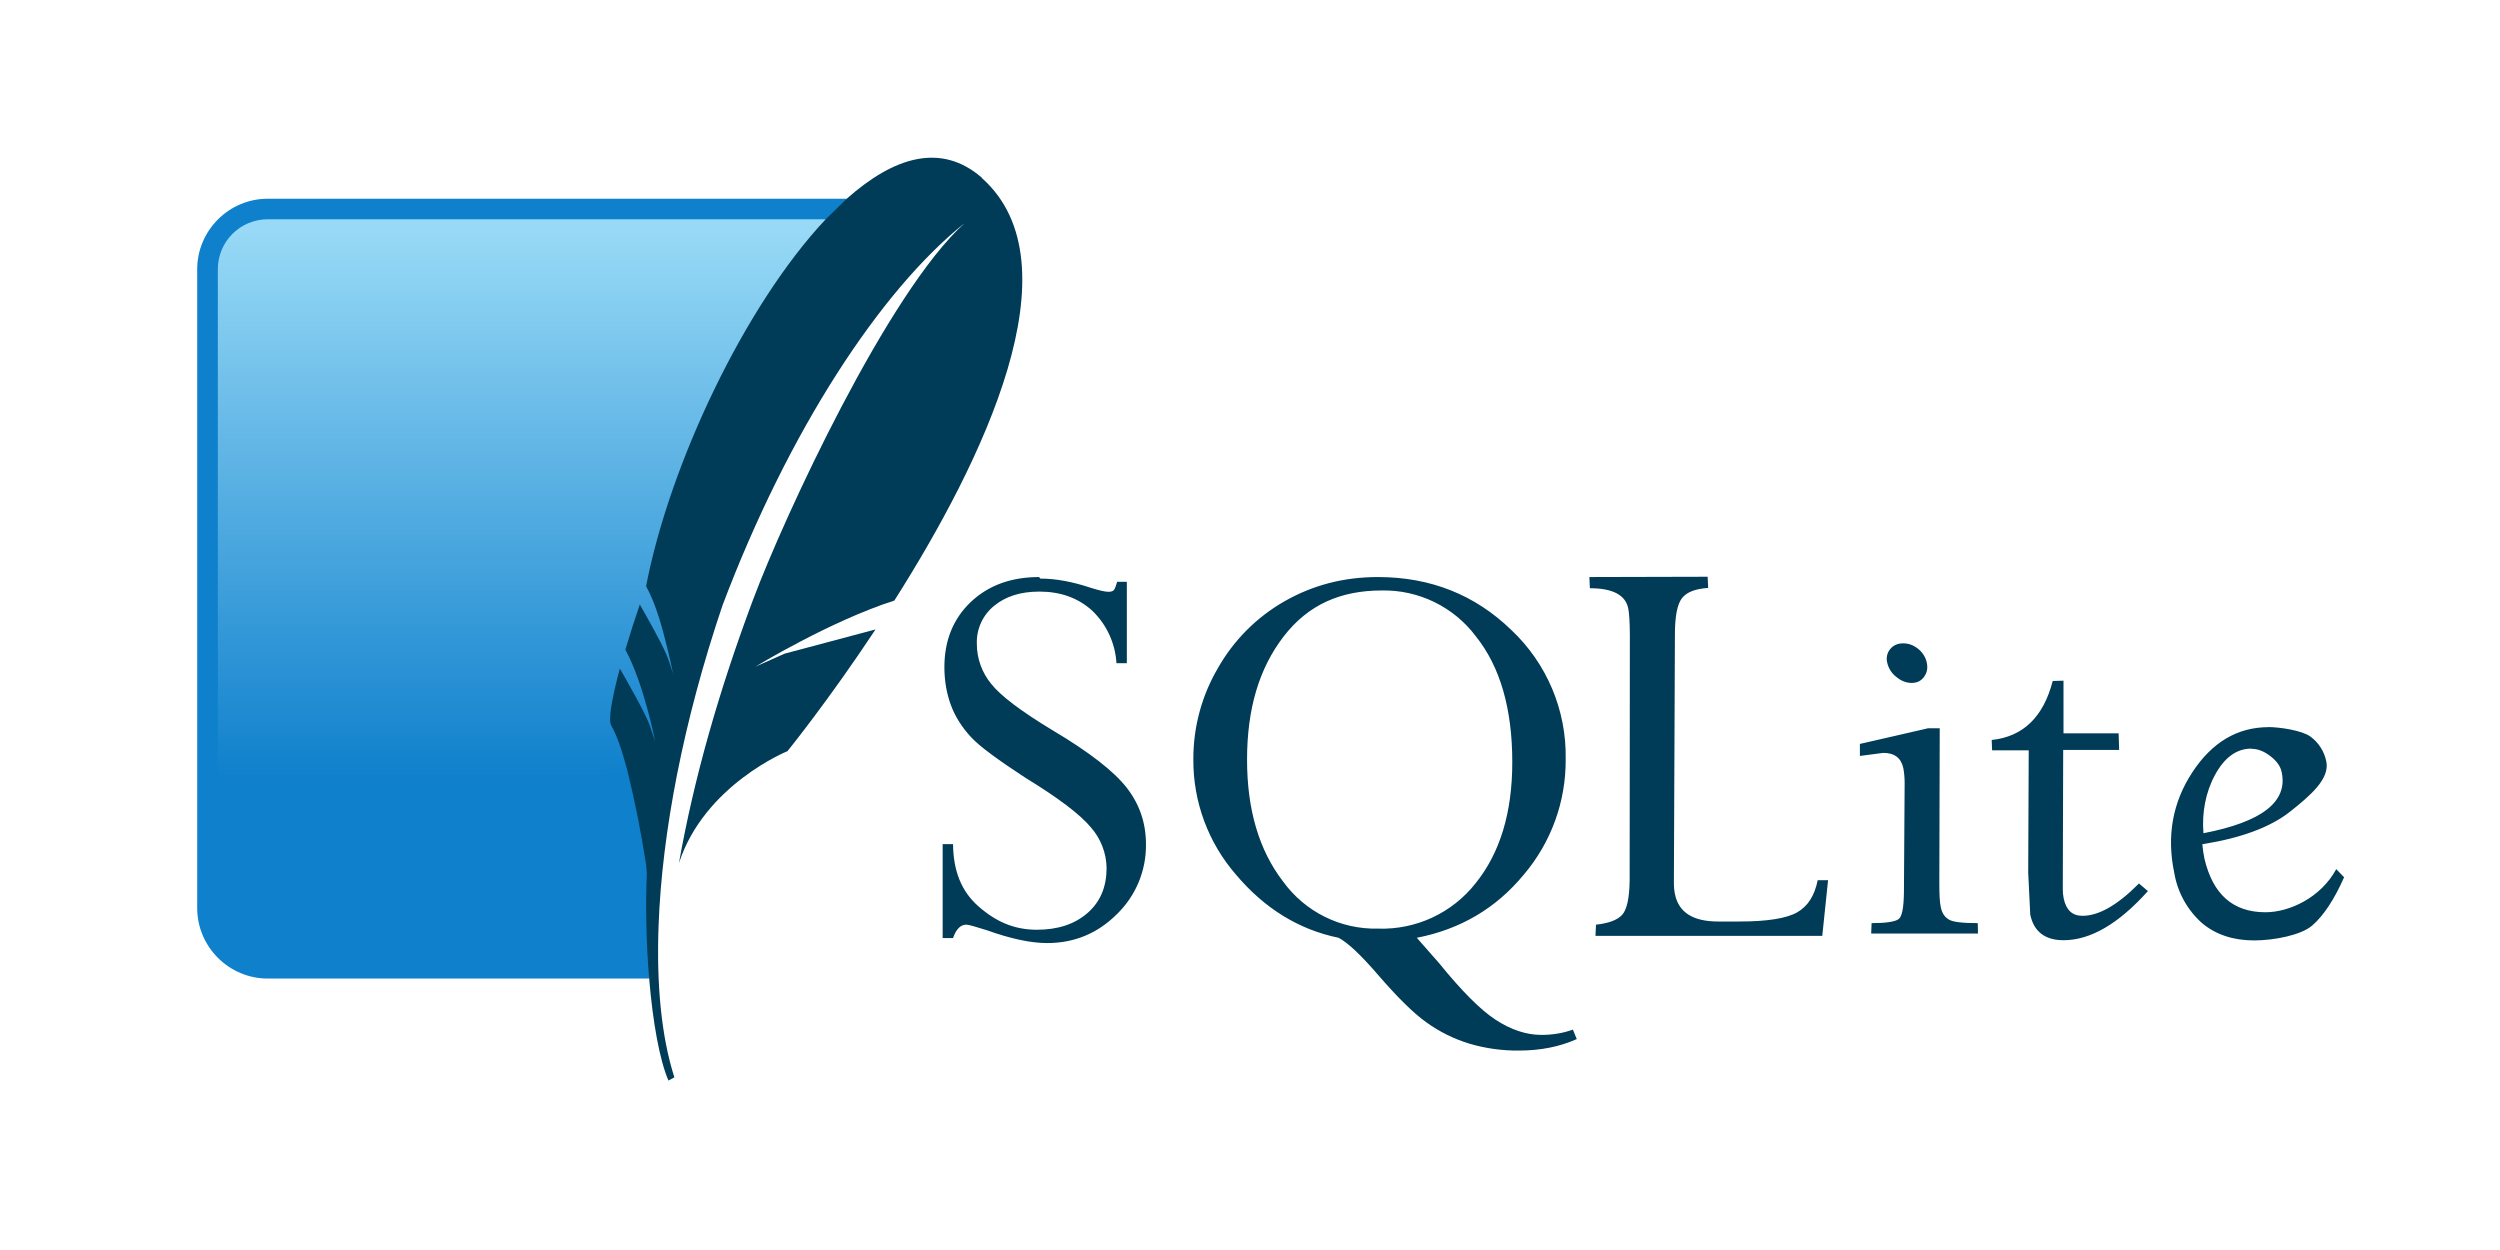
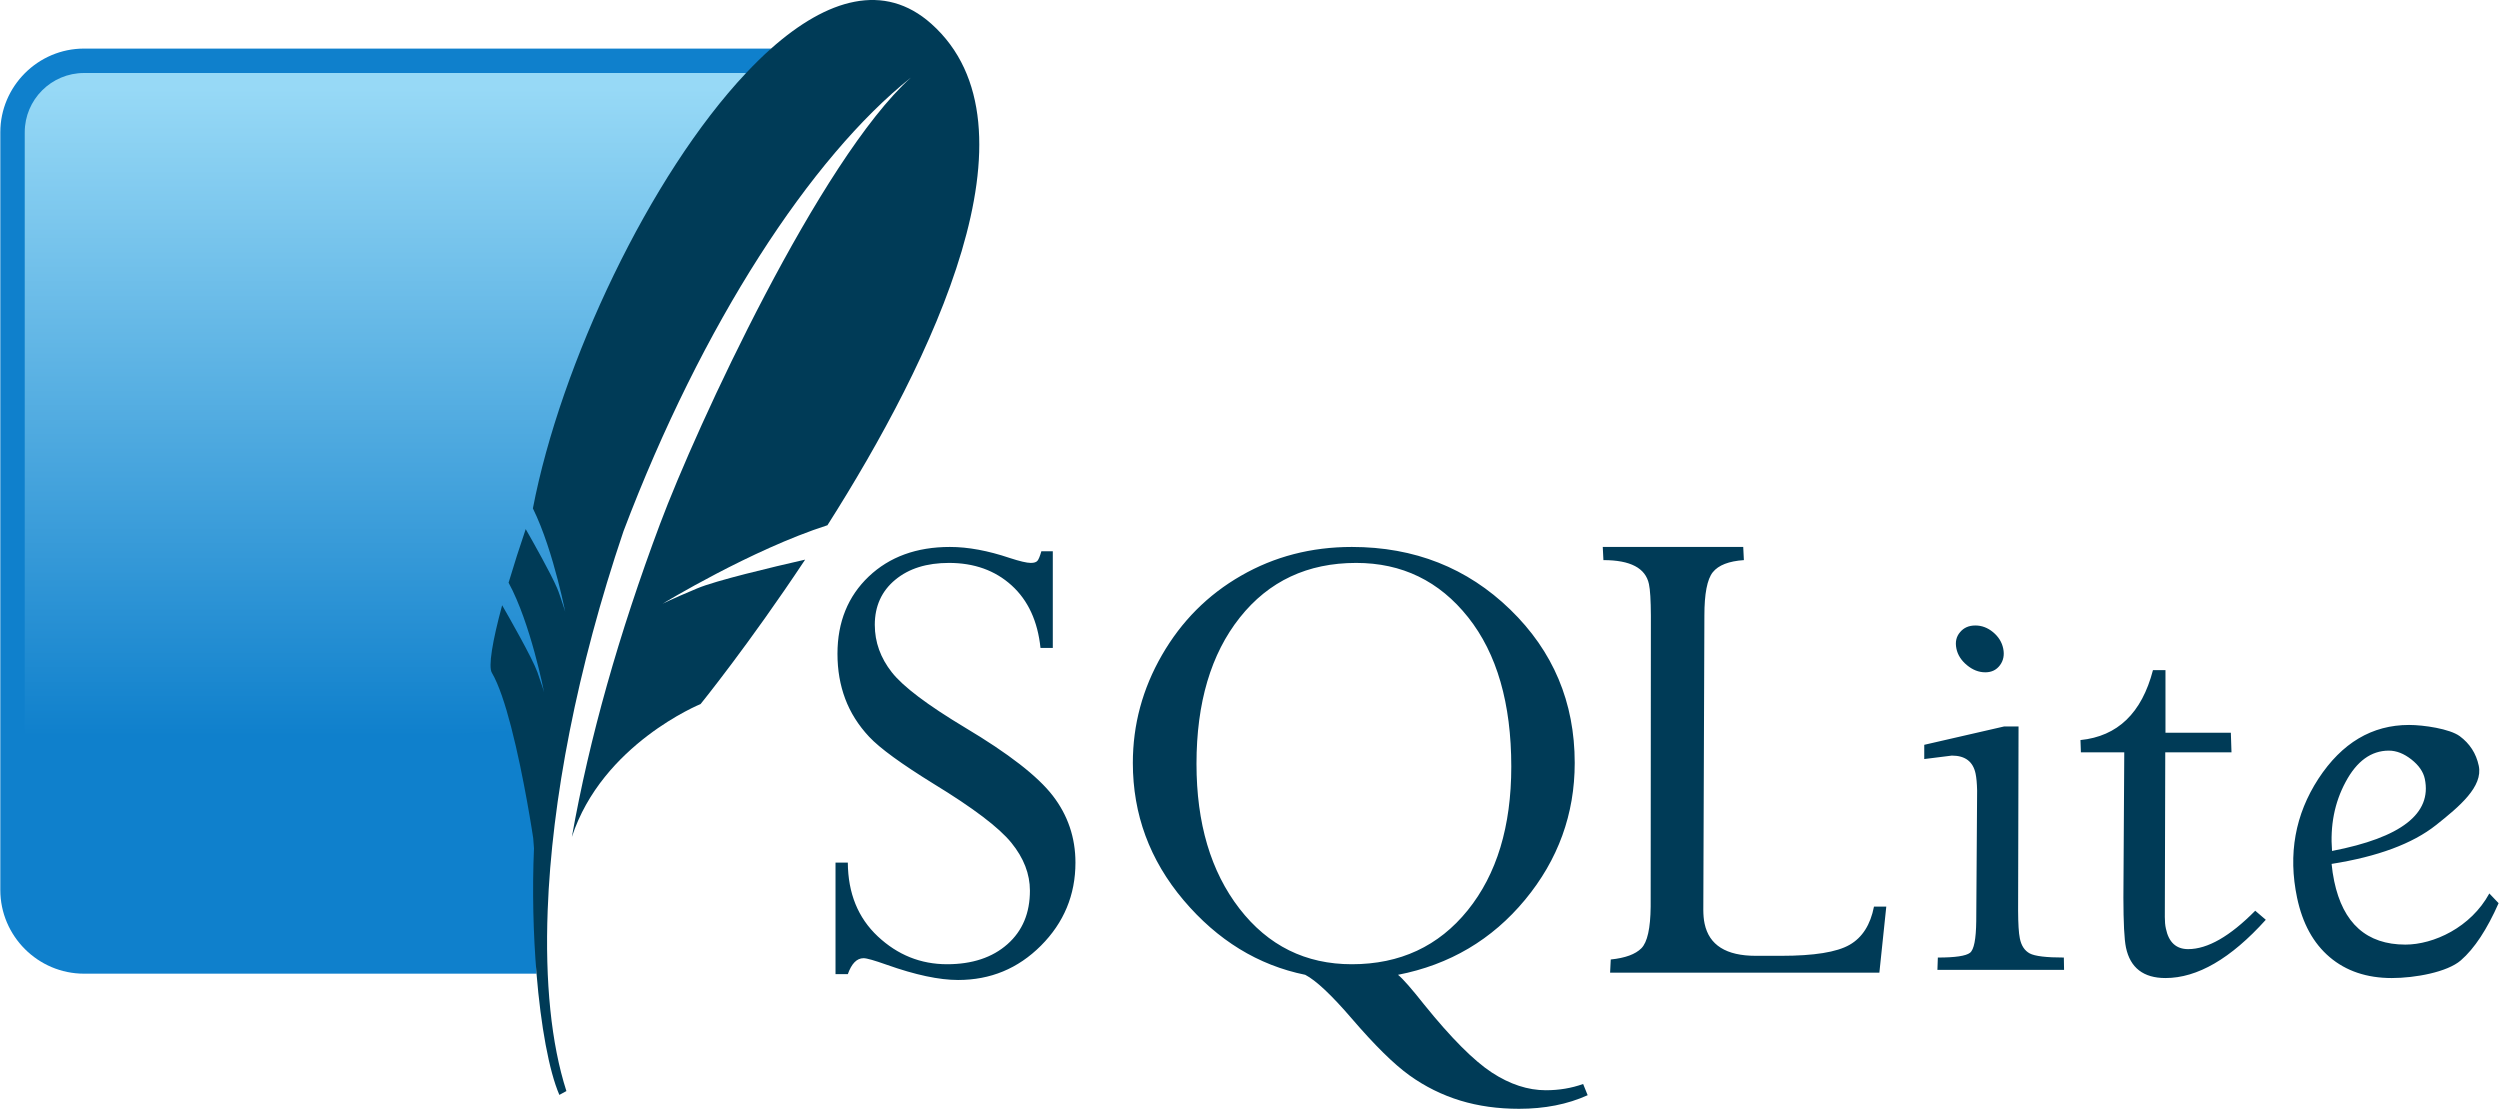
- <svg xmlns="http://www.w3.org/2000/svg" width="120" height="60" viewBox="0 0 24.576 12.291" preserveAspectRatio="xMidYMid">
+ <svg xmlns="http://www.w3.org/2000/svg" width="2500" height="1113" viewBox="0 0 512 228" preserveAspectRatio="xMidYMid">
  <defs>
-     <linearGradient x1="5.586" y1="2.286" x2="5.586" y2="8.117" id="A" gradientUnits="userSpaceOnUse">
-       <stop stop-color="#97d9f6" offset="0%" />
-       <stop stop-color="#0f80cc" offset="92.024%" />
-       <stop stop-color="#0f80cc" offset="100%" />
+     <linearGradient x1="57.662%" y1="2.046%" x2="57.662%" y2="94.439%" id="a">
+       <stop stop-color="#97D9F6" offset="0%" />
+       <stop stop-color="#0F80CC" offset="92.024%" />
+       <stop stop-color="#0F80CC" offset="100%" />
    </linearGradient>
  </defs>
-   <path d="M10.215 5.674c-.276 0-.5.082-.672.245s-.26.378-.26.64c0 .136.022.26.064.374s.11.22.198.315.268.225.535.4c.327.2.54.362.644.488a.62.62 0 0 1 .154.397c0 .185-.06.332-.186.443s-.293.166-.5.166c-.22 0-.4-.077-.574-.23s-.247-.357-.25-.612h-.102v.924h.102c.03-.088.074-.132.13-.132.027 0 .09.02.2.054.24.086.438.127.594.127.268 0 .496-.094.687-.284a.94.94 0 0 0 .286-.688c0-.208-.063-.393-.188-.554s-.366-.35-.728-.565c-.31-.187-.513-.34-.606-.458a.62.62 0 0 1-.141-.393.46.46 0 0 1 .17-.374c.113-.093.26-.14.445-.14.208 0 .38.062.518.186a.78.78 0 0 1 .24.518h.102v-.8h-.095c-.012.04-.022.067-.032.08s-.028.018-.055.018c-.033 0-.092-.014-.175-.04-.18-.06-.344-.09-.495-.09zm3.33 0c-.336 0-.64.08-.917.238a1.75 1.75 0 0 0-.656.658 1.76 1.76 0 0 0-.241.894 1.71 1.71 0 0 0 .42 1.137c.28.332.618.54 1.008.62.09.047.217.167.384.36.19.22.348.378.48.472a1.44 1.44 0 0 0 .422.209 1.66 1.66 0 0 0 .486.068c.212 0 .4-.037.57-.113l-.038-.093c-.097.035-.2.052-.31.052-.148 0-.297-.05-.447-.147s-.337-.285-.56-.56l-.218-.248c.428-.083.78-.29 1.053-.622a1.73 1.73 0 0 0 .411-1.134 1.7 1.7 0 0 0-.535-1.271c-.356-.345-.793-.52-1.312-.52zm2.08 0l.005.11c.224 0 .35.066.377.198.01.047.015.135.016.26l-.002 2.412c-.002.18-.028.295-.077.345s-.133.08-.254.093l-.005.11h2.23l.057-.547h-.102c-.03.15-.096.256-.202.316s-.295.09-.567.09h-.21c-.245 0-.386-.088-.424-.266a.56.56 0 0 1-.011-.114l.01-2.44c0-.18.023-.3.07-.36s.133-.092.257-.1l-.005-.11zm-2.044.132a1.13 1.13 0 0 1 .928.451c.24.3.358.714.358 1.237 0 .496-.12.892-.36 1.19a1.17 1.17 0 0 1-.96.447 1.12 1.12 0 0 1-.932-.461c-.238-.308-.356-.708-.356-1.2 0-.505.12-.9.36-1.212s.56-.452.964-.452zm5.13.52c-.054 0-.096.018-.127.055a.15.15 0 0 0-.03.136.24.24 0 0 0 .088.138c.047.04.098.06.152.06s.093-.02.122-.06.038-.085.027-.138-.04-.1-.084-.136-.094-.055-.147-.055zm1.47.37c-.092.356-.293.548-.6.58l.004.102h.36L19.94 8.58l.02.413c.035.167.145.252.327.252.264 0 .54-.16.83-.483l-.088-.075c-.21.212-.394.318-.556.318-.1 0-.16-.057-.184-.17a.43.43 0 0 1-.009-.097l.004-1.364h.55l-.005-.163h-.542v-.518zm2.122.454c-.307 0-.557.15-.75.445s-.253.625-.177.987a.85.85 0 0 0 .27.492c.136.116.31.173.515.173.192 0 .46-.05.572-.147s.217-.257.313-.474l-.077-.08c-.153.282-.462.424-.696.424-.32 0-.517-.176-.6-.526a1.279 1.279 0 0 1-.021-.143c.38-.06.67-.167.865-.322s.39-.32.354-.492a.4.4 0 0 0-.157-.245c-.083-.06-.3-.093-.42-.093zm-3.356.013l-.662.152v.118l.23-.03c.11 0 .176.05.197.15a.81.81 0 0 1 .013.139l-.007 1.082c-.002.15-.018.237-.052.263s-.123.04-.266.04l-.004.102h1.05l-.002-.102c-.146 0-.24-.01-.282-.034s-.07-.063-.082-.125c-.01-.045-.014-.122-.014-.23l.004-1.527h-.12zm3.188.2c.064 0 .126.025.188.073s.1.102.11.16c.06.288-.195.486-.77.597-.016-.2.02-.4.113-.572s.212-.26.358-.26z" fill="#003b57" />
-   <path d="M8.324 1.954H2.63c-.382 0-.694.312-.694.694v6.28c0 .382.312.694.694.694h3.75c-.043-1.866.595-5.487 1.944-7.666z" fill="#0f80cc" />
-   <path d="M8.117 2.156H2.63a.49.49 0 0 0-.491.491v5.82c1.243-.477 3.107-.888 4.397-.87.26-1.355 1.02-4 1.58-5.442z" fill="url(#A)" />
-   <path d="M9.652 1.748c-.4-.348-.862-.208-1.328.205l-.207.202C7.32 3.002 6.58 4.568 6.35 5.764c.1.182.16.413.206.6l.03.124.03.14s-.007-.027-.036-.112l-.02-.055a.638.638 0 0 0-.012-.03c-.052-.12-.196-.376-.26-.487a12.165 12.165 0 0 0-.142.444c.183.334.294.907.294.907s-.01-.037-.056-.167c-.04-.115-.244-.47-.292-.554-.082.304-.115.51-.085.56.057.097.112.264.16.448a10.41 10.41 0 0 1 .183.922l.007.085A8.46 8.46 0 0 0 6.38 9.62c.036.433.103.805.19 1.005l.058-.032c-.126-.392-.178-.907-.155-1.5.034-.907.243-2 .628-3.14.65-1.72 1.555-3.1 2.382-3.76-.754.68-1.774 2.884-2.08 3.7-.342.914-.584 1.77-.73 2.593.252-.77 1.067-1.1 1.067-1.1s.4-.493.866-1.197l-.893.238-.288.128s.735-.448 1.366-.65c.867-1.366 1.812-3.307.86-4.155" fill="#003b57" />
+   <path d="M194.52 112.044c-6.821 0-12.368 2.02-16.62 6.055-4.251 4.04-6.408 9.335-6.408 15.824 0 3.362.535 6.428 1.59 9.237 1.056 2.815 2.699 5.423 4.907 7.78 2.208 2.358 6.628 5.561 13.215 9.635 8.084 4.934 13.373 8.939 15.912 12.066 2.54 3.124 3.801 6.398 3.801 9.812 0 4.57-1.504 8.219-4.597 10.961-3.097 2.744-7.24 4.11-12.375 4.11-5.417 0-10.136-1.909-14.188-5.7-4.052-3.798-6.098-8.821-6.144-15.117h-2.52v22.851h2.52c.77-2.164 1.834-3.27 3.227-3.27.67 0 2.24.461 4.685 1.325 5.949 2.117 10.834 3.138 14.674 3.138 6.617 0 12.266-2.317 16.972-7.027 4.7-4.708 7.072-10.387 7.072-17.017 0-5.14-1.566-9.715-4.64-13.701-3.075-3.992-9.054-8.635-17.99-13.967-7.689-4.62-12.68-8.382-14.983-11.315-2.307-2.929-3.492-6.169-3.492-9.724 0-3.845 1.413-6.934 4.199-9.238 2.786-2.305 6.437-3.447 11.006-3.447 5.14 0 9.426 1.526 12.817 4.597 3.388 3.076 5.347 7.339 5.923 12.817h2.52v-19.8h-2.343c-.287 1.009-.552 1.654-.796 1.944-.237.288-.693.442-1.37.442-.815 0-2.268-.343-4.332-1.017-4.42-1.488-8.495-2.254-12.243-2.254zm82.342 0c-8.311 0-15.857 1.96-22.674 5.879-6.828 3.912-12.233 9.345-16.221 16.265-3.987 6.92-5.967 14.268-5.967 22.1 0 10.52 3.444 19.894 10.387 28.11 6.946 8.21 15.27 13.326 24.928 15.293 2.208 1.15 5.367 4.12 9.503 8.928 4.66 5.425 8.603 9.338 11.845 11.668a35.592 35.592 0 0 0 10.43 5.172c3.7 1.126 7.699 1.68 12.023 1.68 5.237 0 9.925-.911 14.055-2.785l-.928-2.299c-2.397.865-4.954 1.282-7.646 1.282-3.655 0-7.348-1.205-11.05-3.624-3.697-2.426-8.32-7.053-13.834-13.879-2.592-3.27-4.381-5.334-5.393-6.143 10.568-2.064 19.257-7.185 26.034-15.382 6.774-8.192 10.165-17.542 10.165-28.022 0-12.442-4.427-22.9-13.215-31.425-8.796-8.527-19.612-12.818-32.442-12.818zm51.403 0l.133 2.696c5.533 0 8.633 1.63 9.326 4.906.258 1.173.376 3.337.397 6.453l-.044 59.625c-.046 4.453-.68 7.296-1.9 8.53-1.222 1.225-3.287 1.993-6.276 2.298l-.133 2.697h55.16l1.415-13.525h-2.52c-.72 3.684-2.369 6.324-4.994 7.823-2.633 1.51-7.288 2.254-14.011 2.254h-5.216c-6.05 0-9.55-2.187-10.475-6.586-.19-.87-.256-1.803-.265-2.828l.22-60.288c0-4.446.561-7.425 1.725-8.884 1.175-1.453 3.295-2.266 6.364-2.475l-.132-2.696h-28.774zm-50.52 3.27c9.375 0 17.028 3.693 22.94 11.139 5.91 7.449 8.84 17.658 8.84 30.586 0 12.25-2.972 22.058-8.928 29.436-5.957 7.376-13.884 11.05-23.735 11.05-9.464 0-17.139-3.789-23.028-11.403-5.884-7.615-8.795-17.501-8.795-29.658 0-12.492 2.947-22.492 8.884-29.967 5.933-7.466 13.878-11.182 23.823-11.182zm126.852 12.819c-1.346 0-2.371.454-3.138 1.37-.785.912-1.026 2.017-.752 3.359.265 1.302 1 2.442 2.166 3.403 1.16.96 2.411 1.459 3.757 1.459 1.301 0 2.293-.499 3.005-1.459.713-.96.93-2.101.663-3.403-.274-1.342-.983-2.447-2.077-3.36-1.107-.915-2.323-1.37-3.624-1.37zm36.375 9.149c-2.286 8.794-7.241 13.553-14.85 14.32l.088 2.52h8.884l-.177 29.79c.014 5.093.17 8.484.53 10.21.876 4.131 3.574 6.232 8.089 6.232 6.533 0 13.385-3.98 20.552-11.934l-2.165-1.856c-5.175 5.238-9.75 7.867-13.746 7.867-2.456 0-3.978-1.412-4.553-4.199-.157-.677-.22-1.468-.22-2.387l.088-33.723h13.569l-.133-4.023h-13.392v-12.817h-2.564zm52.464 11.226c-7.59 0-13.763 3.685-18.563 11.006-4.775 7.333-6.253 15.458-4.376 24.398 1.105 5.236 3.306 9.294 6.674 12.154 3.363 2.86 7.629 4.288 12.73 4.288 4.748 0 11.36-1.203 14.143-3.625 2.79-2.42 5.36-6.342 7.735-11.712l-1.9-1.99c-3.788 6.968-11.43 10.476-17.194 10.476-7.924 0-12.777-4.348-14.586-12.995a31.614 31.614 0 0 1-.53-3.536c9.427-1.492 16.571-4.135 21.392-7.955 4.818-3.823 9.655-7.875 8.752-12.155-.538-2.544-1.858-4.544-3.89-6.055-2.058-1.511-7.4-2.299-10.387-2.299zm-82.96.31l-16.354 3.757v2.917l5.657-.707c2.74 0 4.353 1.24 4.862 3.712.171.827.28 1.99.31 3.448l-.178 26.74c-.045 3.7-.456 5.851-1.281 6.497-.833.647-3.029.973-6.586.973l-.088 2.519h25.944l-.044-2.52c-3.605 0-5.942-.284-6.983-.84-1.024-.55-1.73-1.555-2.033-3.093-.235-1.108-.338-3.018-.354-5.657l.089-37.746h-2.962zm78.806 4.95c1.579 0 3.104.61 4.64 1.812 1.516 1.198 2.439 2.53 2.741 3.978 1.48 7.11-4.823 12.024-19.006 14.762-.404-5.183.494-9.89 2.785-14.143 2.274-4.25 5.235-6.409 8.84-6.409z" fill="#003B57" />
+   <path d="M157.888 9.952H17.15C7.717 9.952 0 17.67 0 27.102V182.31c0 9.432 7.717 17.15 17.15 17.15h92.693c-1.052-46.122 14.698-135.63 48.045-189.508z" fill="#0F80CC" />
+   <path d="M152.775 14.955H17.15c-6.698 0-12.148 5.449-12.148 12.148v143.883c30.716-11.788 76.817-21.96 108.693-21.498 6.406-33.494 25.232-99.134 39.08-134.533z" fill="url(#a)" />
+   <path d="M190.715 4.872c-9.639-8.595-21.31-5.143-32.827 5.08-1.71 1.518-3.416 3.203-5.113 5.003-19.704 20.903-37.994 59.62-43.676 89.19 2.214 4.489 3.943 10.217 5.081 14.593.292 1.122.555 2.176.766 3.072.5 2.122.769 3.497.769 3.497s-.177-.668-.902-2.77c-.138-.403-.292-.843-.474-1.361a15.78 15.78 0 0 0-.304-.752c-1.285-2.988-4.84-9.294-6.405-12.04a300.723 300.723 0 0 0-3.511 10.983c4.517 8.265 7.27 22.429 7.27 22.429s-.239-.918-1.374-4.122c-1.008-2.833-6.027-11.628-7.216-13.684-2.034 7.509-2.842 12.578-2.113 13.812 1.415 2.391 2.762 6.518 3.946 11.081 2.673 10.28 4.53 22.796 4.53 22.796s.06.83.162 2.106c-.372 8.633-.149 17.584.52 25.674.885 10.71 2.552 19.91 4.677 24.834l1.443-.786c-3.12-9.701-4.388-22.414-3.833-37.076.84-22.41 5.997-49.437 15.526-77.606 16.1-42.523 38.436-76.641 58.879-92.935-18.633 16.828-43.851 71.297-51.4 91.467-8.453 22.588-14.443 43.784-18.053 64.092 6.229-19.039 26.368-27.222 26.368-27.222s9.877-12.182 21.42-29.586c-6.914 1.577-18.268 4.277-22.071 5.875-5.61 2.353-7.121 3.156-7.121 3.156s18.17-11.066 33.76-16.076c21.44-33.768 44.799-81.74 21.276-102.724" fill="#003B57" />
</svg>
